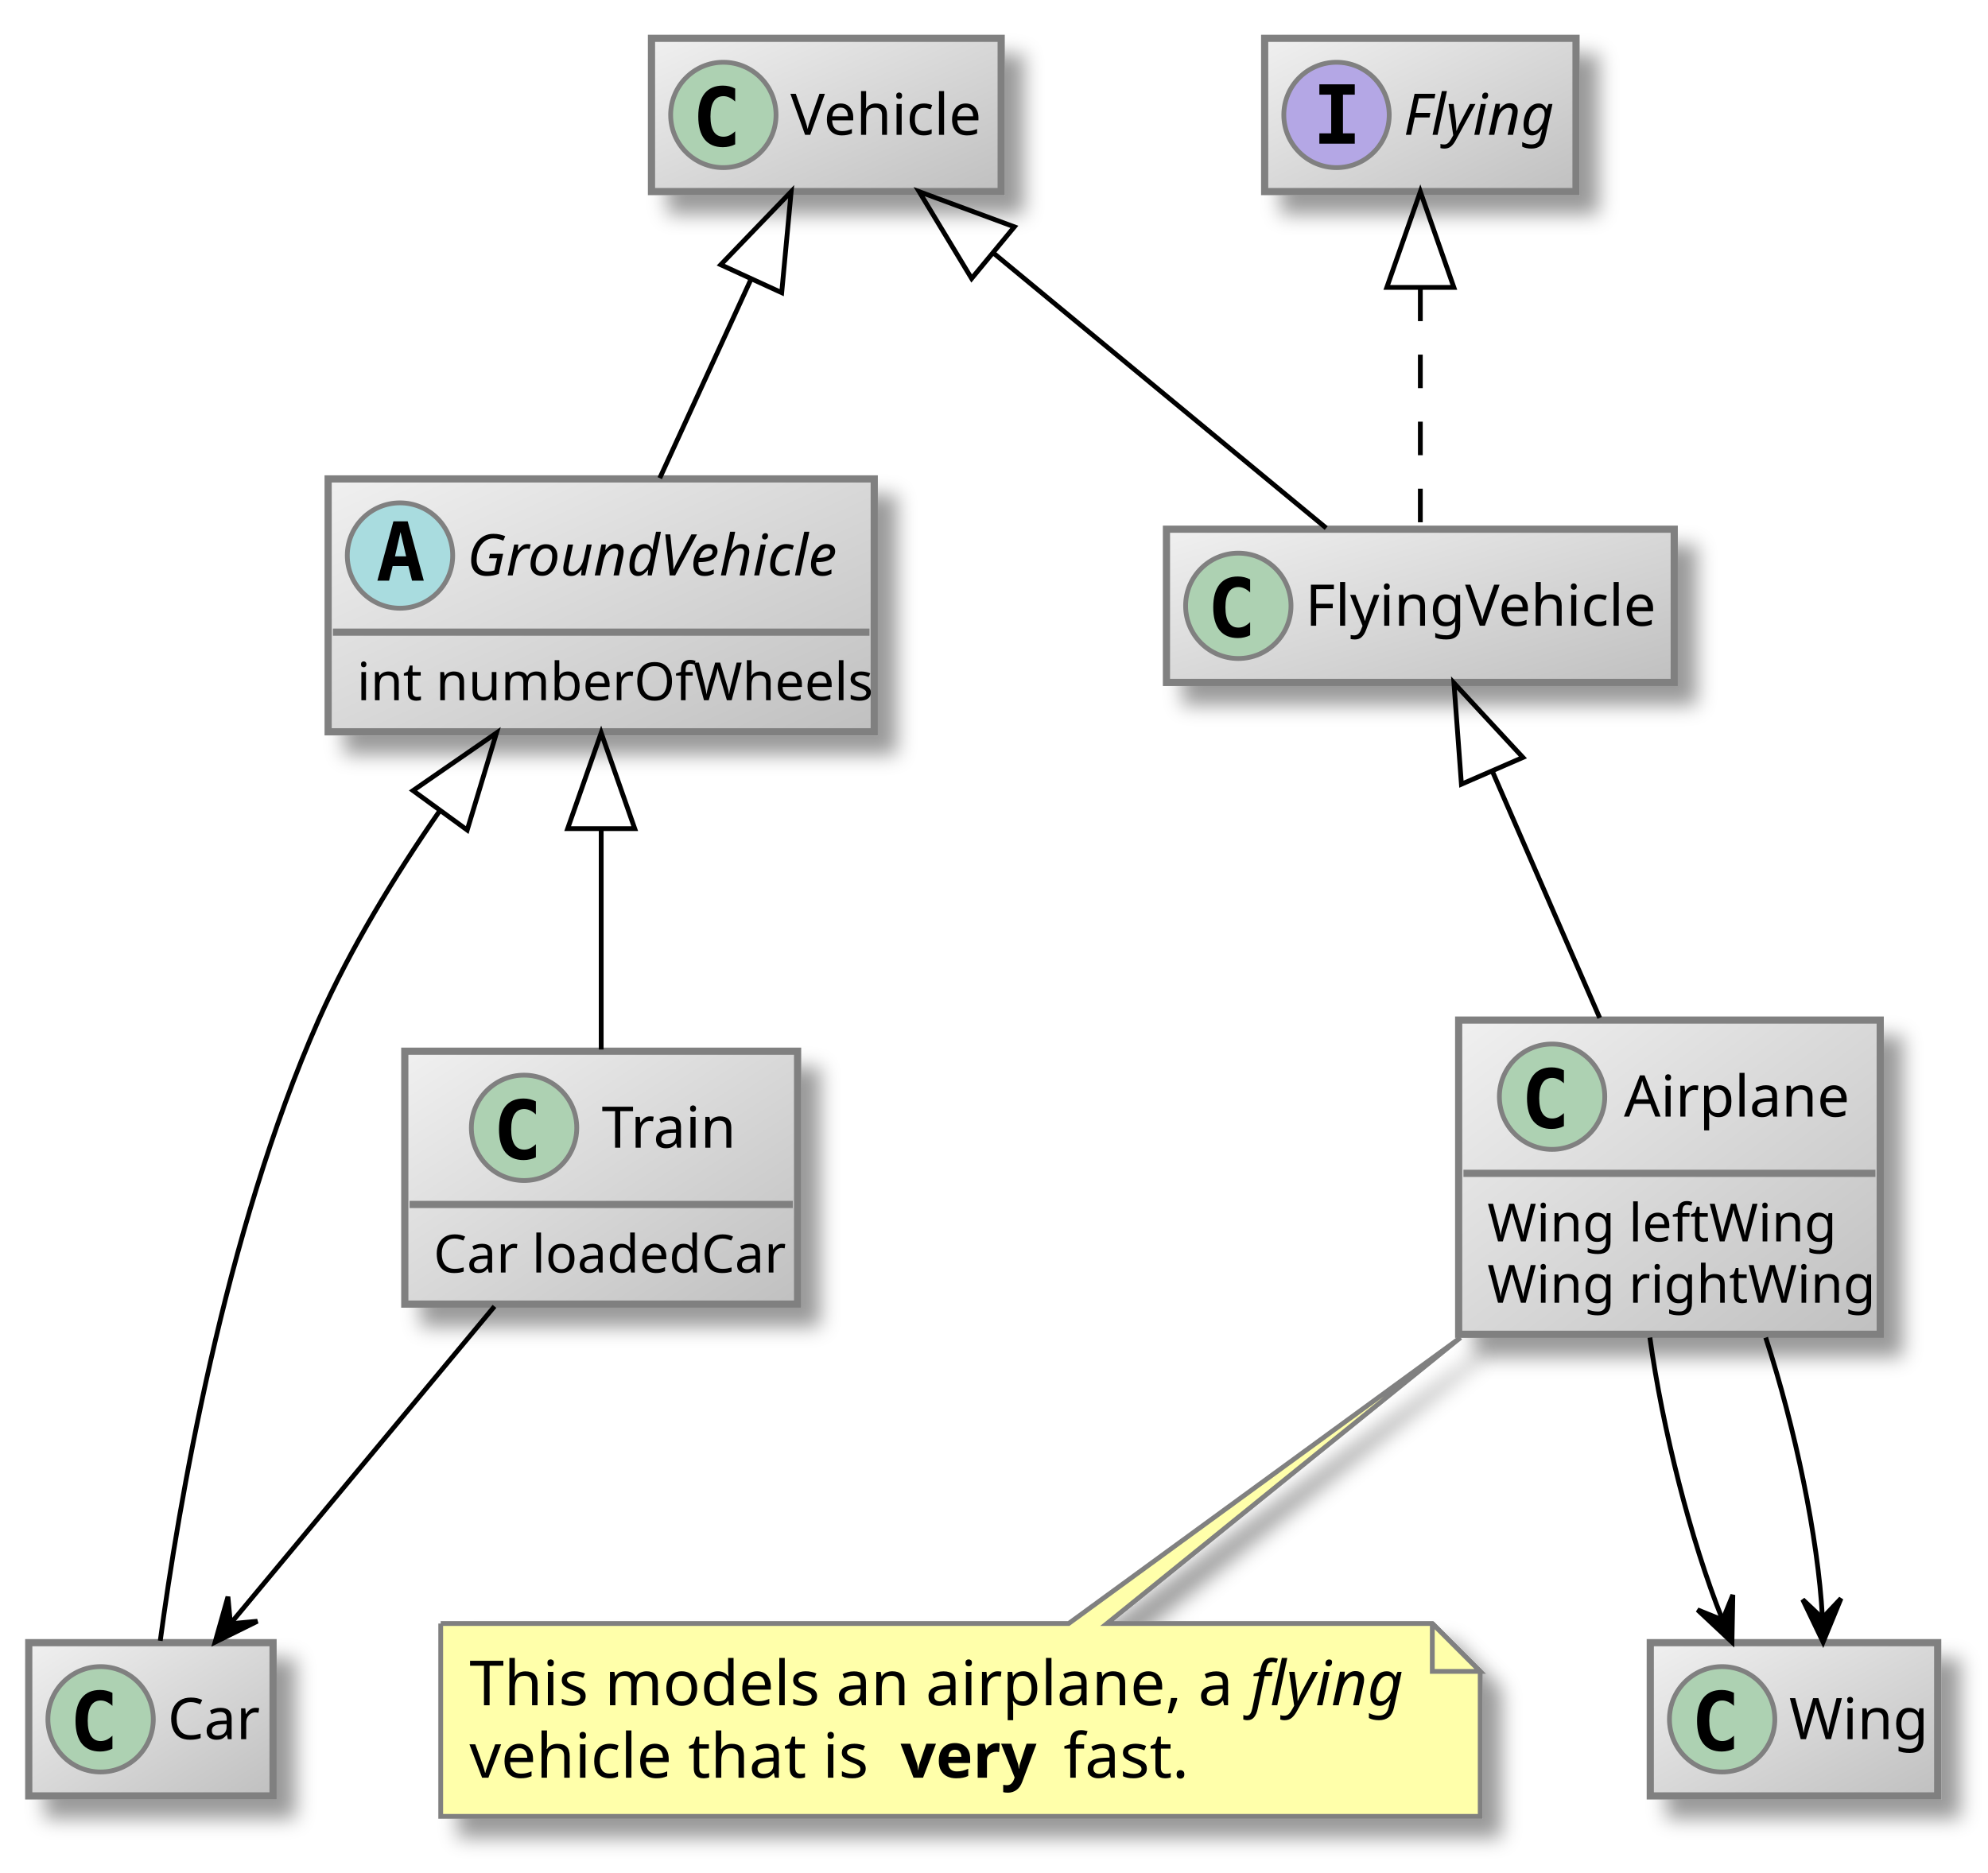
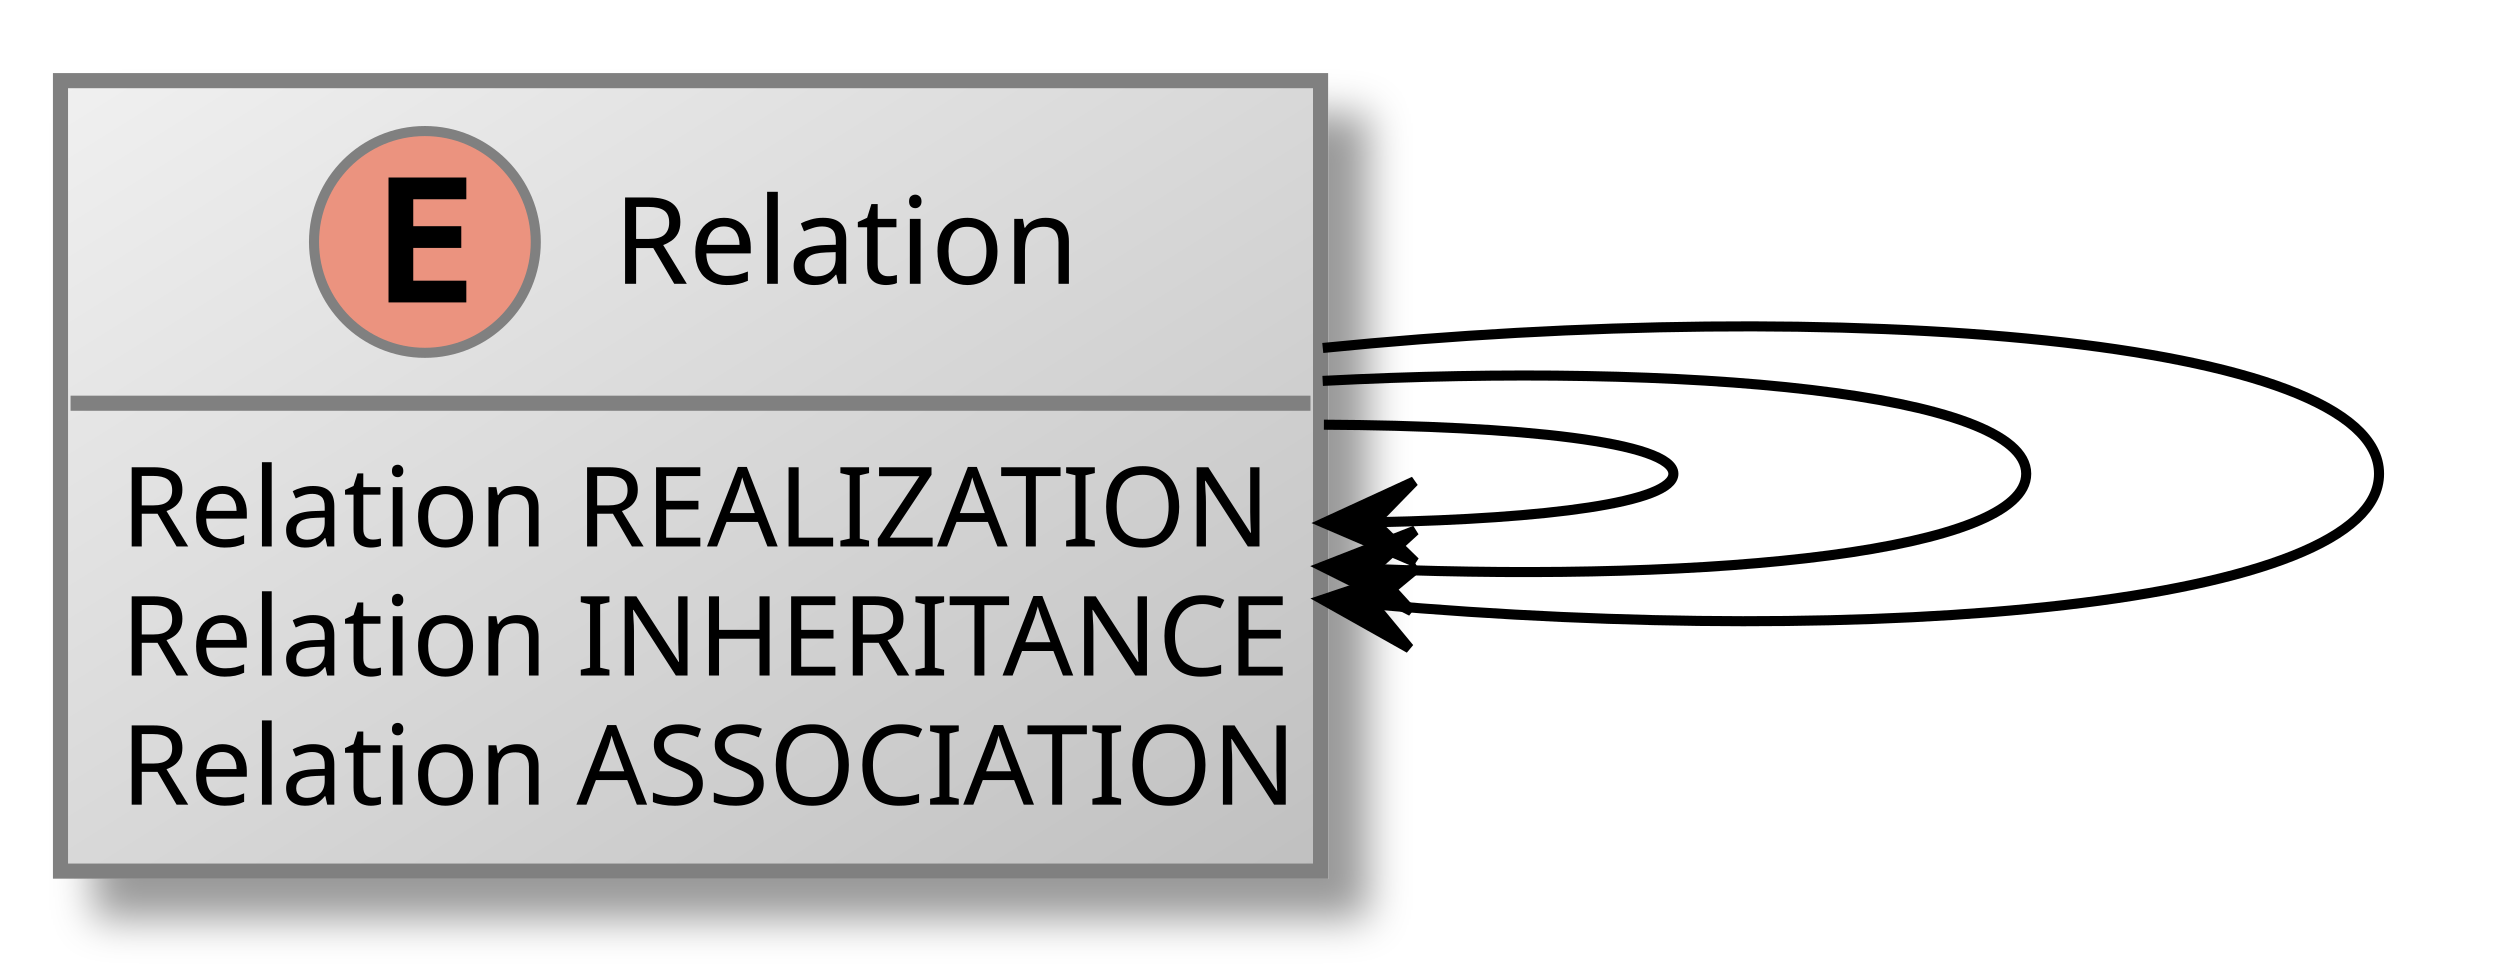
- <svg xmlns="http://www.w3.org/2000/svg" contentScriptType="application/ecmascript" contentStyleType="text/css" height="391px" preserveAspectRatio="none" style="width:415px;height:391px;" version="1.1" viewBox="0 0 415 391" width="415px" zoomAndPan="magnify">
+ <svg xmlns="http://www.w3.org/2000/svg" contentScriptType="application/ecmascript" contentStyleType="text/css" height="97px" preserveAspectRatio="none" style="width:248px;height:97px;" version="1.1" viewBox="0 0 248 97" width="248px" zoomAndPan="magnify">
  <defs>
-     <linearGradient id="gms5950zazaxv0" x1="0%" x2="100%" y1="0%" y2="100%">
+     <linearGradient id="gq3t9y47yrxis0" x1="0%" x2="100%" y1="0%" y2="100%">
      <stop offset="0%" stop-color="#F0F0F0" />
      <stop offset="100%" stop-color="#C0C0C0" />
    </linearGradient>
-     <filter height="300%" id="fms5950zazaxv" width="300%" x="-1" y="-1">
+     <filter height="300%" id="fq3t9y47yrxis" width="300%" x="-1" y="-1">
      <feGaussianBlur result="blurOut" stdDeviation="2.0" />
      <feColorMatrix in="blurOut" result="blurOut2" type="matrix" values="0 0 0 0 0 0 0 0 0 0 0 0 0 0 0 0 0 0 .4 0" />
      <feOffset dx="4.0" dy="4.0" in="blurOut2" result="blurOut3" />
      <feBlend in="SourceGraphic" in2="blurOut3" mode="normal" />
    </filter>
  </defs>
  <g>
-     <rect fill="url(#gms5950zazaxv0)" filter="url(#fms5950zazaxv)" height="32" id="Vehicle" style="stroke: #808080; stroke-width: 1.5;" width="73" x="136" y="8" />
-     <ellipse cx="151" cy="24" fill="#ADD1B2" rx="11" ry="11" style="stroke: #808080; stroke-width: 1.0;" />
-     <path d="M153.469,30.141 Q152.891,30.438 152.25,30.578 Q151.609,30.734 150.906,30.734 Q148.406,30.734 147.078,29.094 Q145.766,27.438 145.766,24.312 Q145.766,21.188 147.078,19.531 Q148.406,17.875 150.906,17.875 Q151.609,17.875 152.25,18.031 Q152.906,18.188 153.469,18.484 L153.469,21.203 Q152.844,20.625 152.25,20.359 Q151.656,20.078 151.031,20.078 Q149.688,20.078 149,21.156 Q148.312,22.219 148.312,24.312 Q148.312,26.406 149,27.484 Q149.688,28.547 151.031,28.547 Q151.656,28.547 152.25,28.281 Q152.844,28 153.469,27.422 L153.469,30.141 Z " />
-     <text fill="#000000" font-family="sans-serif" font-size="12" lengthAdjust="spacingAndGlyphs" textLength="41" x="165" y="28.154">Vehicle</text>
-     <rect fill="url(#gms5950zazaxv0)" filter="url(#fms5950zazaxv)" height="52.805" id="GroundVehicle" style="stroke: #808080; stroke-width: 1.5;" width="114" x="68.5" y="100" />
-     <ellipse cx="83.5" cy="116" fill="#A9DCDF" rx="11" ry="11" style="stroke: #808080; stroke-width: 1.0;" />
-     <path d="M83.609,111.094 L82.453,116.172 L84.781,116.172 L83.609,111.094 Z M82.125,108.859 L85.109,108.859 L88.469,121.25 L86.016,121.25 L85.25,118.188 L81.969,118.188 L81.219,121.25 L78.781,121.25 L82.125,108.859 Z " />
-     <text fill="#000000" font-family="sans-serif" font-size="12" font-style="italic" lengthAdjust="spacingAndGlyphs" textLength="82" x="97.5" y="120.154">GroundVehicle</text>
-     <line style="stroke: #808080; stroke-width: 1.5;" x1="69.5" x2="181.5" y1="132" y2="132" />
-     <text fill="#000000" font-family="sans-serif" font-size="11" lengthAdjust="spacingAndGlyphs" textLength="101" x="74.5" y="146.21">int numberOfWheels</text>
-     <rect fill="url(#gms5950zazaxv0)" filter="url(#fms5950zazaxv)" height="32" id="Car" style="stroke: #808080; stroke-width: 1.5;" width="51" x="6" y="343" />
-     <ellipse cx="21" cy="359" fill="#ADD1B2" rx="11" ry="11" style="stroke: #808080; stroke-width: 1.0;" />
-     <path d="M23.469,365.141 Q22.891,365.438 22.25,365.578 Q21.609,365.734 20.906,365.734 Q18.406,365.734 17.078,364.094 Q15.766,362.438 15.766,359.312 Q15.766,356.188 17.078,354.531 Q18.406,352.875 20.906,352.875 Q21.609,352.875 22.25,353.031 Q22.906,353.188 23.469,353.484 L23.469,356.203 Q22.844,355.625 22.25,355.359 Q21.656,355.078 21.031,355.078 Q19.688,355.078 19,356.156 Q18.312,357.219 18.312,359.312 Q18.312,361.406 19,362.484 Q19.688,363.547 21.031,363.547 Q21.656,363.547 22.25,363.281 Q22.844,363 23.469,362.422 L23.469,365.141 Z " />
-     <text fill="#000000" font-family="sans-serif" font-size="12" lengthAdjust="spacingAndGlyphs" textLength="19" x="35" y="363.154">Car</text>
-     <rect fill="url(#gms5950zazaxv0)" filter="url(#fms5950zazaxv)" height="65.609" id="Airplane" style="stroke: #808080; stroke-width: 1.5;" width="88" x="304.5" y="213" />
-     <ellipse cx="324" cy="229" fill="#ADD1B2" rx="11" ry="11" style="stroke: #808080; stroke-width: 1.0;" />
-     <path d="M326.469,235.141 Q325.891,235.438 325.25,235.578 Q324.609,235.734 323.906,235.734 Q321.406,235.734 320.078,234.094 Q318.766,232.438 318.766,229.312 Q318.766,226.188 320.078,224.531 Q321.406,222.875 323.906,222.875 Q324.609,222.875 325.25,223.031 Q325.906,223.188 326.469,223.484 L326.469,226.203 Q325.844,225.625 325.25,225.359 Q324.656,225.078 324.031,225.078 Q322.688,225.078 322,226.156 Q321.312,227.219 321.312,229.312 Q321.312,231.406 322,232.484 Q322.688,233.547 324.031,233.547 Q324.656,233.547 325.25,233.281 Q325.844,233 326.469,232.422 L326.469,235.141 Z " />
-     <text fill="#000000" font-family="sans-serif" font-size="12" lengthAdjust="spacingAndGlyphs" textLength="46" x="339" y="233.154">Airplane</text>
-     <line style="stroke: #808080; stroke-width: 1.5;" x1="305.5" x2="391.5" y1="245" y2="245" />
-     <text fill="#000000" font-family="sans-serif" font-size="11" lengthAdjust="spacingAndGlyphs" textLength="69" x="310.5" y="259.21">Wing leftWing</text>
-     <text fill="#000000" font-family="sans-serif" font-size="11" lengthAdjust="spacingAndGlyphs" textLength="76" x="310.5" y="272.015">Wing rightWing</text>
-     <path d="M92,339 L92,379.266 A0,0 0 0 0 92,379.266 L309,379.266 A0,0 0 0 0 309,379.266 L309,349 L299,339 L231.088,339 L304.896,279.293 L223.088,339 L92,339 A0,0 0 0 0 92,339 " fill="#FFFFAA" filter="url(#fms5950zazaxv)" style="stroke: #808080; stroke-width: 1.0;" />
-     <path d="M299,339 L299,349 L309,349 L299,339 " fill="#FFFFAA" style="stroke: #808080; stroke-width: 1.0;" />
-     <text fill="#000000" font-family="sans-serif" font-size="13" lengthAdjust="spacingAndGlyphs" textLength="159" x="98" y="356.067">This models an airplane, a</text>
-     <text fill="#000000" font-family="sans-serif" font-size="13" font-style="italic" lengthAdjust="spacingAndGlyphs" textLength="33" x="261" y="356.067">flying</text>
-     <text fill="#000000" font-family="sans-serif" font-size="13" lengthAdjust="spacingAndGlyphs" textLength="86" x="98" y="371.2">vehicle that is</text>
-     <text fill="#000000" font-family="sans-serif" font-size="13" font-weight="bold" lengthAdjust="spacingAndGlyphs" textLength="30" x="188" y="371.2">very</text>
-     <text fill="#000000" font-family="sans-serif" font-size="13" lengthAdjust="spacingAndGlyphs" textLength="26" x="222" y="371.2">fast.</text>
-     <rect fill="url(#gms5950zazaxv0)" filter="url(#fms5950zazaxv)" height="32" id="Flying" style="stroke: #808080; stroke-width: 1.5;" width="65" x="264" y="8" />
-     <ellipse cx="279" cy="24" fill="#B4A7E5" rx="11" ry="11" style="stroke: #808080; stroke-width: 1.0;" />
-     <path d="M275.422,19.766 L275.422,17.609 L282.812,17.609 L282.812,19.766 L280.344,19.766 L280.344,27.844 L282.812,27.844 L282.812,30 L275.422,30 L275.422,27.844 L277.891,27.844 L277.891,19.766 L275.422,19.766 Z " />
-     <text fill="#000000" font-family="sans-serif" font-size="12" font-style="italic" lengthAdjust="spacingAndGlyphs" textLength="33" x="293" y="28.154">Flying</text>
-     <rect fill="url(#gms5950zazaxv0)" filter="url(#fms5950zazaxv)" height="32" id="FlyingVehicle" style="stroke: #808080; stroke-width: 1.5;" width="106" x="243.5" y="110.5" />
-     <ellipse cx="258.5" cy="126.5" fill="#ADD1B2" rx="11" ry="11" style="stroke: #808080; stroke-width: 1.0;" />
-     <path d="M260.969,132.641 Q260.391,132.938 259.75,133.078 Q259.109,133.234 258.406,133.234 Q255.906,133.234 254.578,131.594 Q253.266,129.938 253.266,126.812 Q253.266,123.688 254.578,122.031 Q255.906,120.375 258.406,120.375 Q259.109,120.375 259.75,120.531 Q260.406,120.688 260.969,120.984 L260.969,123.703 Q260.344,123.125 259.75,122.859 Q259.156,122.578 258.531,122.578 Q257.188,122.578 256.5,123.656 Q255.812,124.719 255.812,126.812 Q255.812,128.906 256.5,129.984 Q257.188,131.047 258.531,131.047 Q259.156,131.047 259.75,130.781 Q260.344,130.5 260.969,129.922 L260.969,132.641 Z " />
-     <text fill="#000000" font-family="sans-serif" font-size="12" lengthAdjust="spacingAndGlyphs" textLength="74" x="272.5" y="130.654">FlyingVehicle</text>
-     <rect fill="url(#gms5950zazaxv0)" filter="url(#fms5950zazaxv)" height="52.805" id="Train" style="stroke: #808080; stroke-width: 1.5;" width="82" x="84.5" y="219.5" />
-     <ellipse cx="109.4" cy="235.5" fill="#ADD1B2" rx="11" ry="11" style="stroke: #808080; stroke-width: 1.0;" />
-     <path d="M111.869,241.641 Q111.291,241.938 110.65,242.078 Q110.009,242.234 109.306,242.234 Q106.806,242.234 105.478,240.594 Q104.166,238.938 104.166,235.812 Q104.166,232.688 105.478,231.031 Q106.806,229.375 109.306,229.375 Q110.009,229.375 110.65,229.531 Q111.306,229.688 111.869,229.984 L111.869,232.703 Q111.244,232.125 110.65,231.859 Q110.056,231.578 109.431,231.578 Q108.088,231.578 107.4,232.656 Q106.713,233.719 106.713,235.812 Q106.713,237.906 107.4,238.984 Q108.088,240.047 109.431,240.047 Q110.056,240.047 110.65,239.781 Q111.244,239.5 111.869,238.922 L111.869,241.641 Z " />
-     <text fill="#000000" font-family="sans-serif" font-size="12" lengthAdjust="spacingAndGlyphs" textLength="28" x="125.6" y="239.654">Train</text>
-     <line style="stroke: #808080; stroke-width: 1.5;" x1="85.5" x2="165.5" y1="251.5" y2="251.5" />
-     <text fill="#000000" font-family="sans-serif" font-size="11" lengthAdjust="spacingAndGlyphs" textLength="70" x="90.5" y="265.71">Car loadedCar</text>
-     <rect fill="url(#gms5950zazaxv0)" filter="url(#fms5950zazaxv)" height="32" id="Wing" style="stroke: #808080; stroke-width: 1.5;" width="60" x="344.5" y="343" />
-     <ellipse cx="359.5" cy="359" fill="#ADD1B2" rx="11" ry="11" style="stroke: #808080; stroke-width: 1.0;" />
-     <path d="M361.969,365.141 Q361.391,365.438 360.75,365.578 Q360.109,365.734 359.406,365.734 Q356.906,365.734 355.578,364.094 Q354.266,362.438 354.266,359.312 Q354.266,356.188 355.578,354.531 Q356.906,352.875 359.406,352.875 Q360.109,352.875 360.75,353.031 Q361.406,353.188 361.969,353.484 L361.969,356.203 Q361.344,355.625 360.75,355.359 Q360.156,355.078 359.531,355.078 Q358.188,355.078 357.5,356.156 Q356.812,357.219 356.812,359.312 Q356.812,361.406 357.5,362.484 Q358.188,363.547 359.531,363.547 Q360.156,363.547 360.75,363.281 Q361.344,363 361.969,362.422 L361.969,365.141 Z " />
-     <text fill="#000000" font-family="sans-serif" font-size="12" lengthAdjust="spacingAndGlyphs" textLength="28" x="373.5" y="363.154">Wing</text>
-     <path d="M156.646,58.575 C150.47,72.045 143.502,87.239 137.726,99.837 " fill="none" id="Vehicle-GroundVehicle" style="stroke: #000000; stroke-width: 1.0;" />
-     <polygon fill="none" points="150.457,55.278,165.156,40.016,163.183,61.113,150.457,55.278" style="stroke: #000000; stroke-width: 1.0;" />
-     <path d="M91.727,169.401 C82.465,182.778 73.154,197.976 66.5,213 C46.761,257.567 37.184,314.928 33.455,342.611 " fill="none" id="GroundVehicle-Car" style="stroke: #000000; stroke-width: 1.0;" />
-     <polygon fill="none" points="86.214,165.08,103.646,153.034,97.531,173.322,86.214,165.08" style="stroke: #000000; stroke-width: 1.0;" />
-     <path d="M311.536,161.054 C318.586,177.255 326.953,196.483 333.942,212.544 " fill="none" id="FlyingVehicle-Airplane" style="stroke: #000000; stroke-width: 1.0;" />
-     <polygon fill="none" points="305.075,163.748,303.513,142.616,317.912,158.162,305.075,163.748" style="stroke: #000000; stroke-width: 1.0;" />
-     <path d="M207.305,52.77 C229.784,71.351 258.21,94.849 276.852,110.259 " fill="none" id="Vehicle-FlyingVehicle" style="stroke: #000000; stroke-width: 1.0;" />
-     <polygon fill="none" points="202.83,58.154,191.875,40.016,211.75,47.363,202.83,58.154" style="stroke: #000000; stroke-width: 1.0;" />
-     <path d="M296.5,60.051 C296.5,77.182 296.5,96.803 296.5,110.259 " fill="none" id="Flying-FlyingVehicle" style="stroke: #000000; stroke-width: 1.0; stroke-dasharray: 7.0,7.0;" />
-     <polygon fill="none" points="289.5,60.016,296.5,40.016,303.5,60.016,289.5,60.016" style="stroke: #000000; stroke-width: 1.0;" />
-     <path d="M125.5,173.093 C125.5,188.699 125.5,205.565 125.5,219.14 " fill="none" id="GroundVehicle-Train" style="stroke: #000000; stroke-width: 1.0;" />
-     <polygon fill="none" points="118.5,173.021,125.5,153.021,132.5,173.021,118.5,173.021" style="stroke: #000000; stroke-width: 1.0;" />
-     <path d="M344.419,279.293 C347.044,298.29 352.911,321.525 359.487,337.995 " fill="none" id="Airplane-Wing" style="stroke: #000000; stroke-width: 1.0;" />
-     <polygon fill="#000000" points="361.548,342.877,361.733,333.03,359.604,338.271,354.363,336.142,361.548,342.877" style="stroke: #000000; stroke-width: 1.0;" />
-     <path d="M368.592,279.293 C374.758,298.126 379.524,321.124 380.423,337.568 " fill="none" id="Airplane-Wing-1" style="stroke: #000000; stroke-width: 1.0;" />
-     <polygon fill="#000000" points="380.576,342.877,384.315,333.766,380.432,337.88,376.318,333.997,380.576,342.877" style="stroke: #000000; stroke-width: 1.0;" />
-     <path d="M103.223,272.779 C86.365,293.045 63.574,320.443 48.248,338.867 " fill="none" id="Train-Car" style="stroke: #000000; stroke-width: 1.0;" />
-     <polygon fill="#000000" points="44.904,342.887,53.735,338.526,48.102,339.043,47.584,333.41,44.904,342.887" style="stroke: #000000; stroke-width: 1.0;" />
+     <rect fill="url(#gq3t9y47yrxis0)" filter="url(#fq3t9y47yrxis)" height="78.414" id="Relation" style="stroke: #808080; stroke-width: 1.5;" width="125" x="6" y="8" />
+     <ellipse cx="42.15" cy="24" fill="#EB937F" rx="11" ry="11" style="stroke: #808080; stroke-width: 1.0;" />
+     <path d="M46.259,30 L38.541,30 L38.541,17.609 L46.259,17.609 L46.259,19.766 L40.994,19.766 L40.994,22.438 L45.759,22.438 L45.759,24.594 L40.994,24.594 L40.994,27.844 L46.259,27.844 L46.259,30 Z " />
+     <text fill="#000000" font-family="sans-serif" font-size="12" lengthAdjust="spacingAndGlyphs" textLength="46" x="60.85" y="28.154">Relation</text>
+     <line style="stroke: #808080; stroke-width: 1.5;" x1="7" x2="130" y1="40" y2="40" />
+     <text fill="#000000" font-family="sans-serif" font-size="11" lengthAdjust="spacingAndGlyphs" textLength="112" x="12" y="54.21">Relation REALIZATION</text>
+     <text fill="#000000" font-family="sans-serif" font-size="11" lengthAdjust="spacingAndGlyphs" textLength="113" x="12" y="67.015">Relation INHERITANCE</text>
+     <text fill="#000000" font-family="sans-serif" font-size="11" lengthAdjust="spacingAndGlyphs" textLength="113" x="12" y="79.82">Relation ASSOCIATION</text>
+     <path d="M131.329,42.13 C150.75,42.228 166,43.852 166,47 C166,49.853 153.475,51.454 136.672,51.802 " fill="none" id="Relation-Relation" style="stroke: #000000; stroke-width: 1.0;" />
+     <polygon fill="#000000" points="131.329,51.87,140.38,55.755,136.329,51.807,140.278,47.756,131.329,51.87" style="stroke: #000000; stroke-width: 1.0;" />
+     <path d="M131.207,37.786 C167.352,35.905 201,38.977 201,47 C201,54.647 170.433,57.796 136.27,56.446 " fill="none" id="Relation-Relation-1" style="stroke: #000000; stroke-width: 1.0;" />
+     <polygon fill="#000000" points="131.207,56.214,140.014,60.622,136.202,56.443,140.38,52.63,131.207,56.214" style="stroke: #000000; stroke-width: 1.0;" />
+     <path d="M131.218,34.518 C182.619,29.357 236,33.518 236,47 C236,60.035 186.105,64.356 136.343,59.965 " fill="none" id="Relation-Relation-2" style="stroke: #000000; stroke-width: 1.0;" />
+     <polygon fill="#000000" points="131.218,59.482,139.803,64.309,136.196,59.951,140.554,56.345,131.218,59.482" style="stroke: #000000; stroke-width: 1.0;" />
  </g>
</svg>
